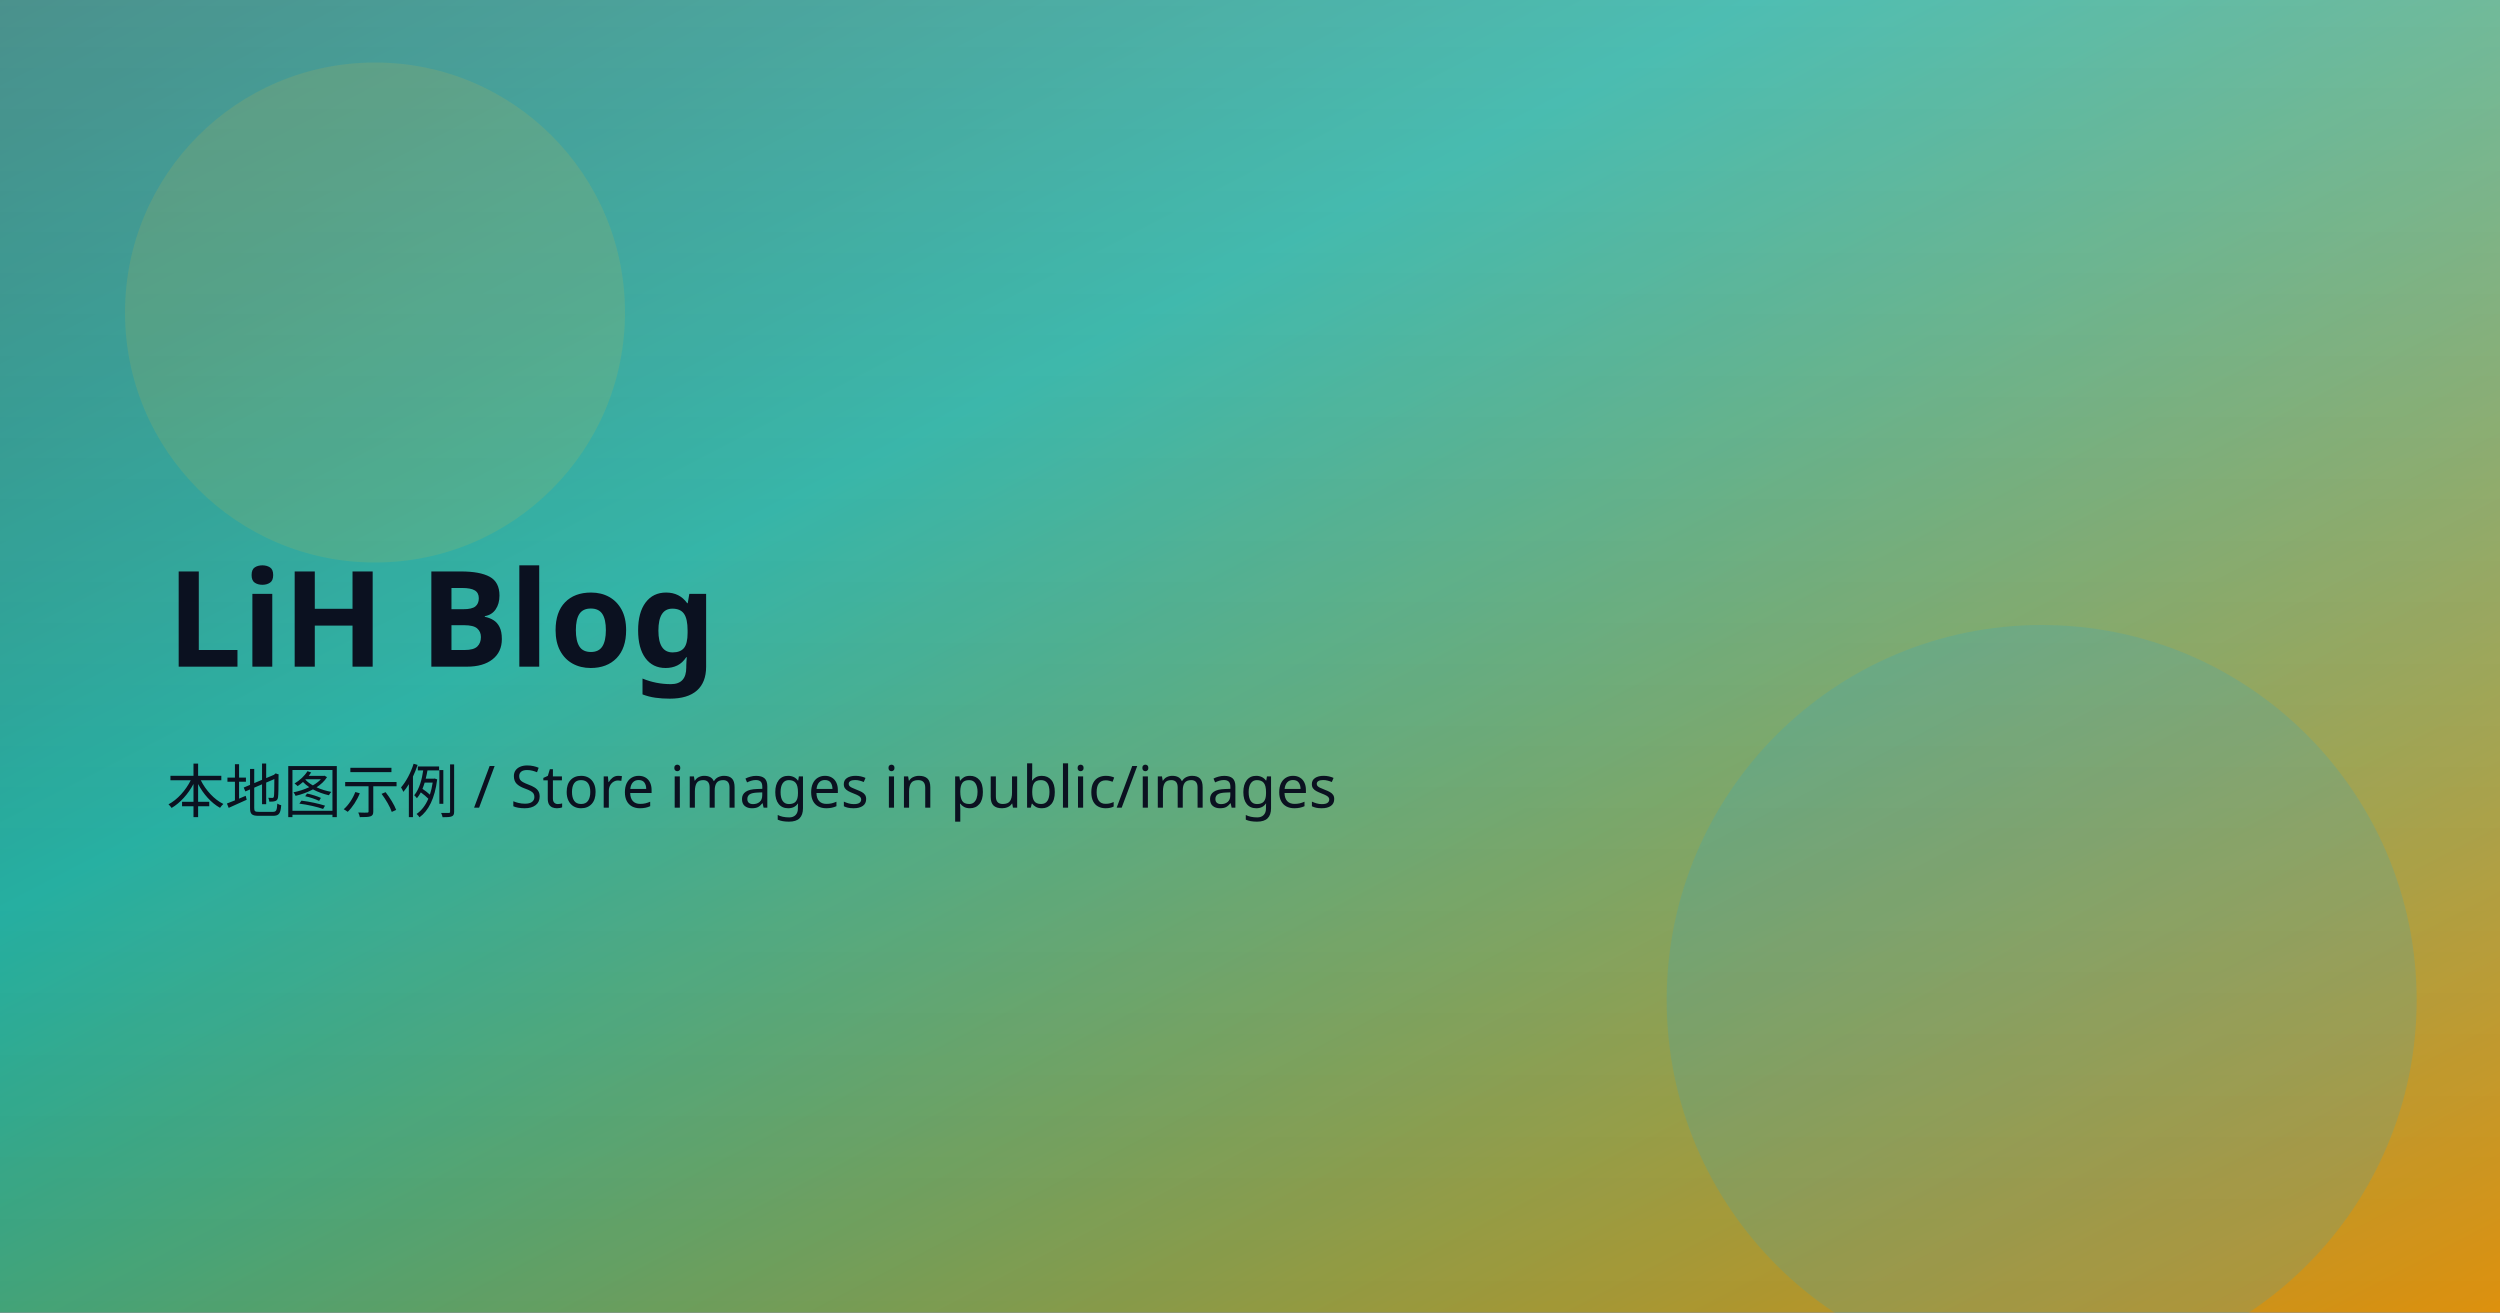
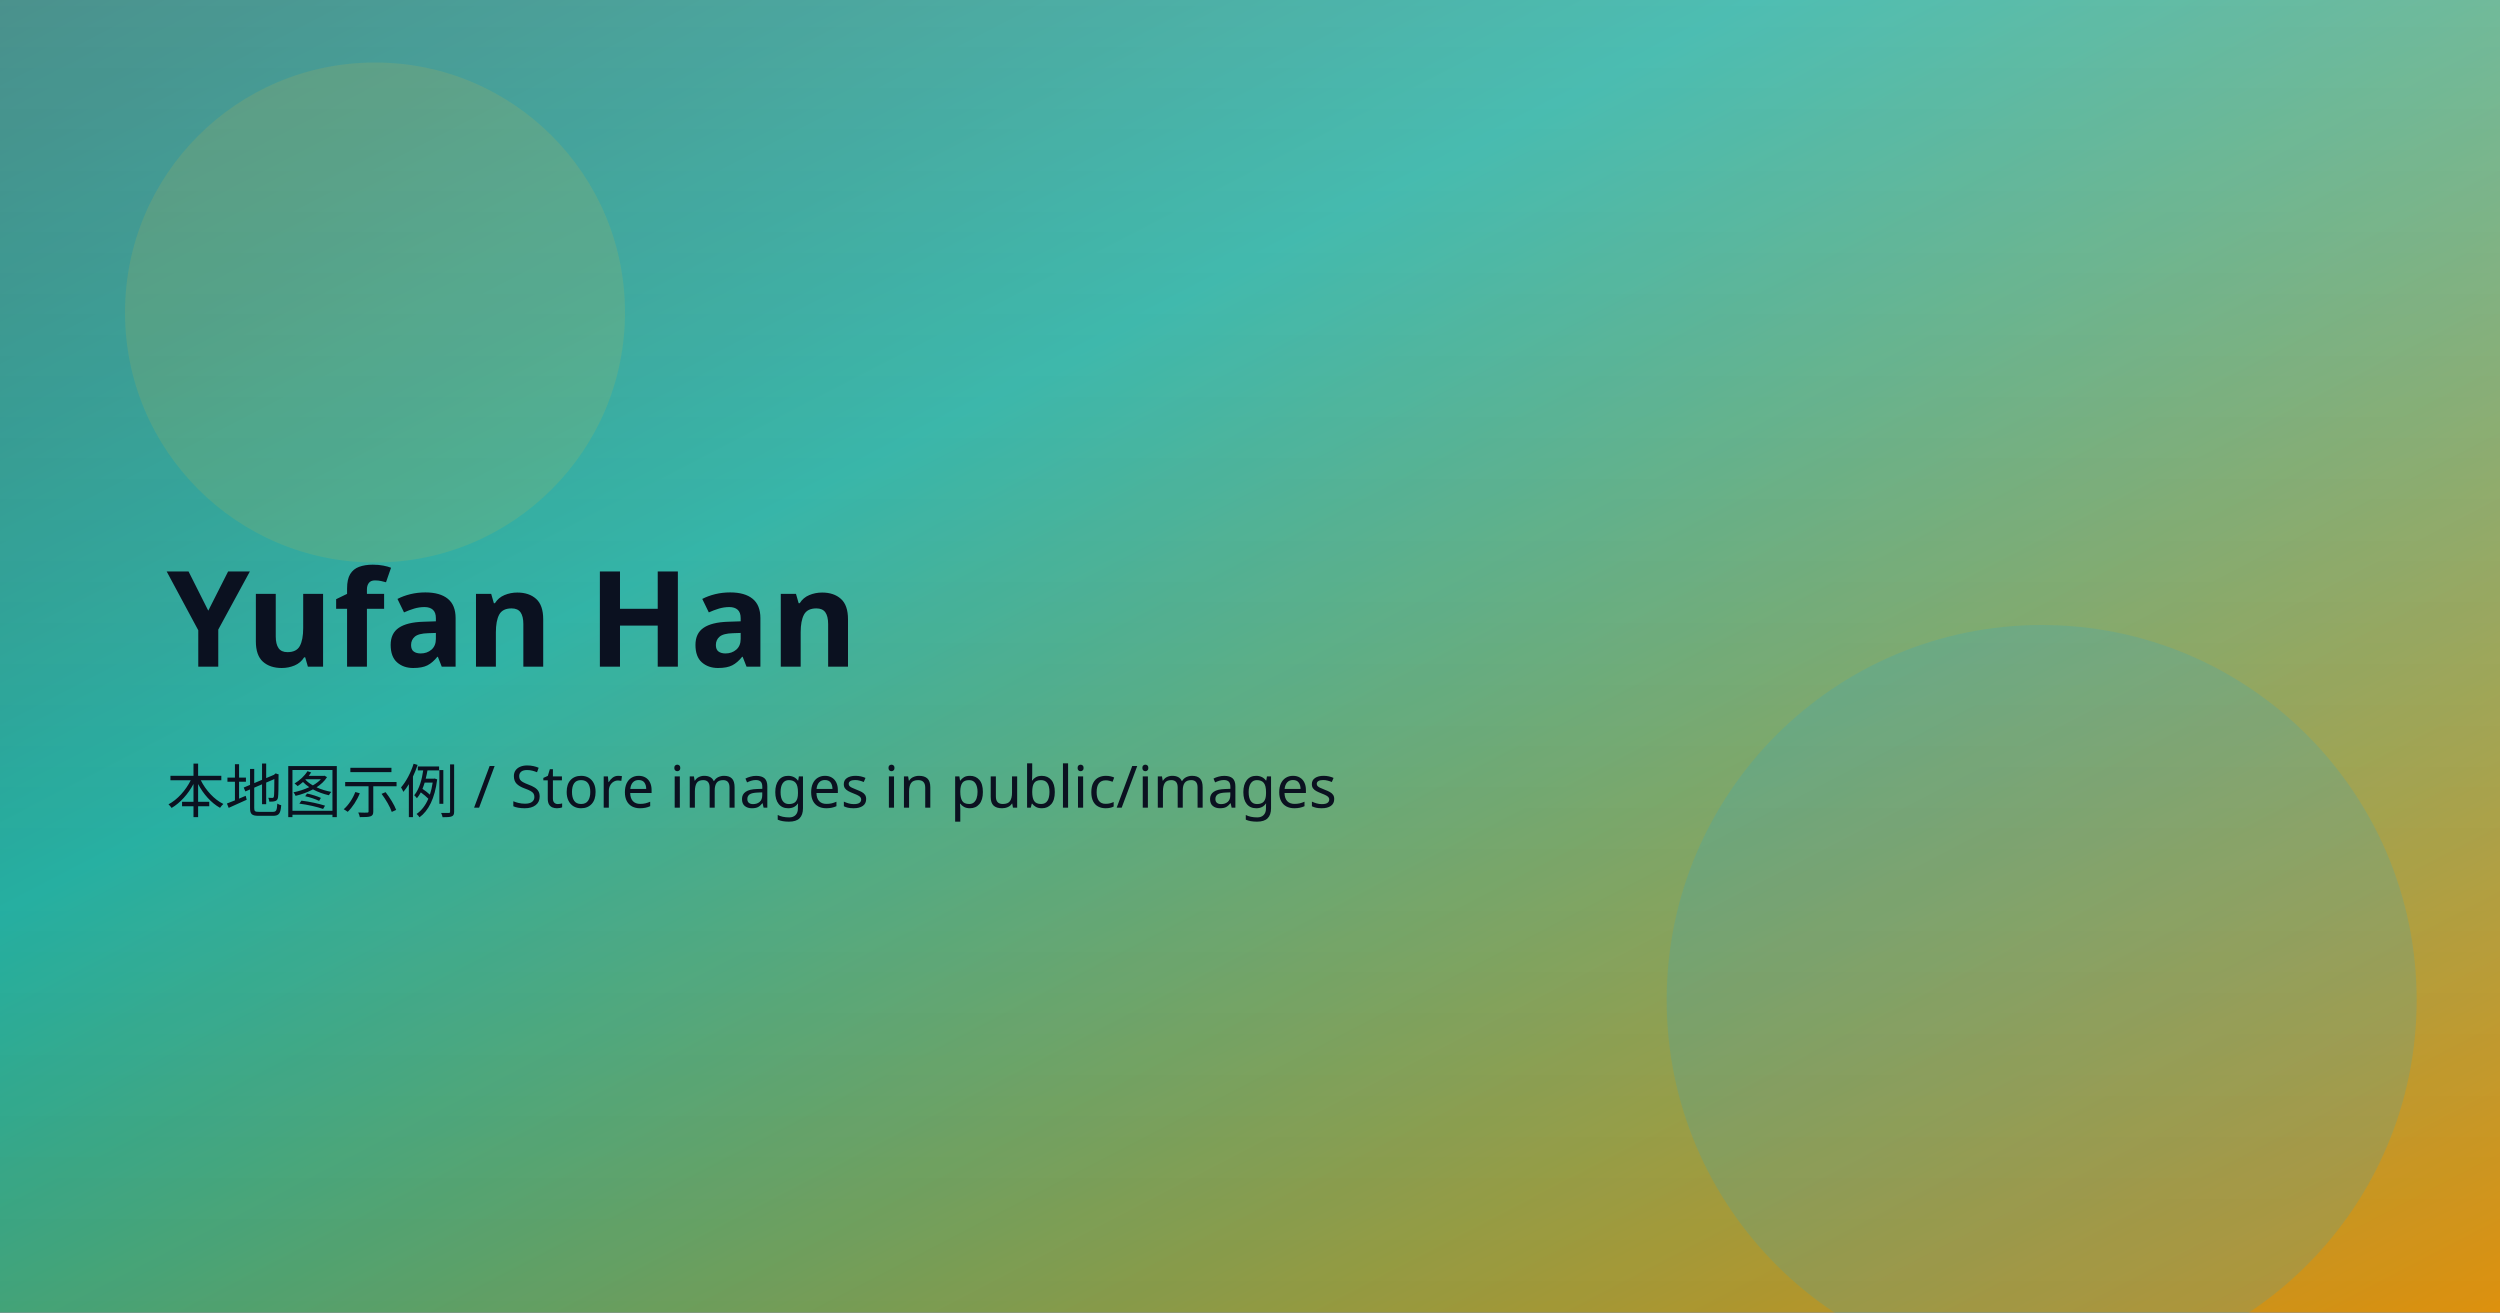
- <svg xmlns="http://www.w3.org/2000/svg" width="1200" height="630" viewBox="0 0 1200 630" role="img" aria-label="LiH Blog local sample cover">
+ <svg xmlns="http://www.w3.org/2000/svg" width="1200" height="630" viewBox="0 0 1200 630" role="img" aria-label="Local sample cover">
  <defs>
    <linearGradient id="g1" x1="0%" x2="100%" y1="0%" y2="100%">
      <stop stop-color="#0f766e" offset="0%" />
      <stop stop-color="#14b8a6" offset="35%" />
      <stop stop-color="#f59e0b" offset="100%" />
    </linearGradient>
    <linearGradient id="g2" x1="0%" x2="0%" y1="0%" y2="100%">
      <stop stop-color="rgba(255,255,255,0.25)" offset="0%" />
      <stop stop-color="rgba(255,255,255,0)" offset="100%" />
    </linearGradient>
  </defs>
  <rect width="1200" height="630" fill="#0b1120" />
  <rect width="1200" height="630" fill="url(#g1)" opacity="0.9" />
  <rect width="1200" height="630" fill="url(#g2)" />
  <circle cx="180" cy="150" r="120" fill="#fbbf24" opacity="0.12" />
  <circle cx="980" cy="480" r="180" fill="#0ea5e9" opacity="0.16" />
-   <text x="80" y="320" fill="#0b1120" font-family="'Space Grotesk', 'Noto Sans SC', system-ui" font-size="64" font-weight="700">LiH Blog</text>
+   <text x="80" y="320" fill="#0b1120" font-family="'Space Grotesk', 'Noto Sans SC', system-ui" font-size="64" font-weight="700">Yufan Han</text>
  <text x="80" y="390" fill="#0b1120" font-family="'Space Grotesk', 'Noto Sans SC', system-ui" font-size="28" font-weight="500">本地图示例 / Store images in public/images</text>
</svg>
